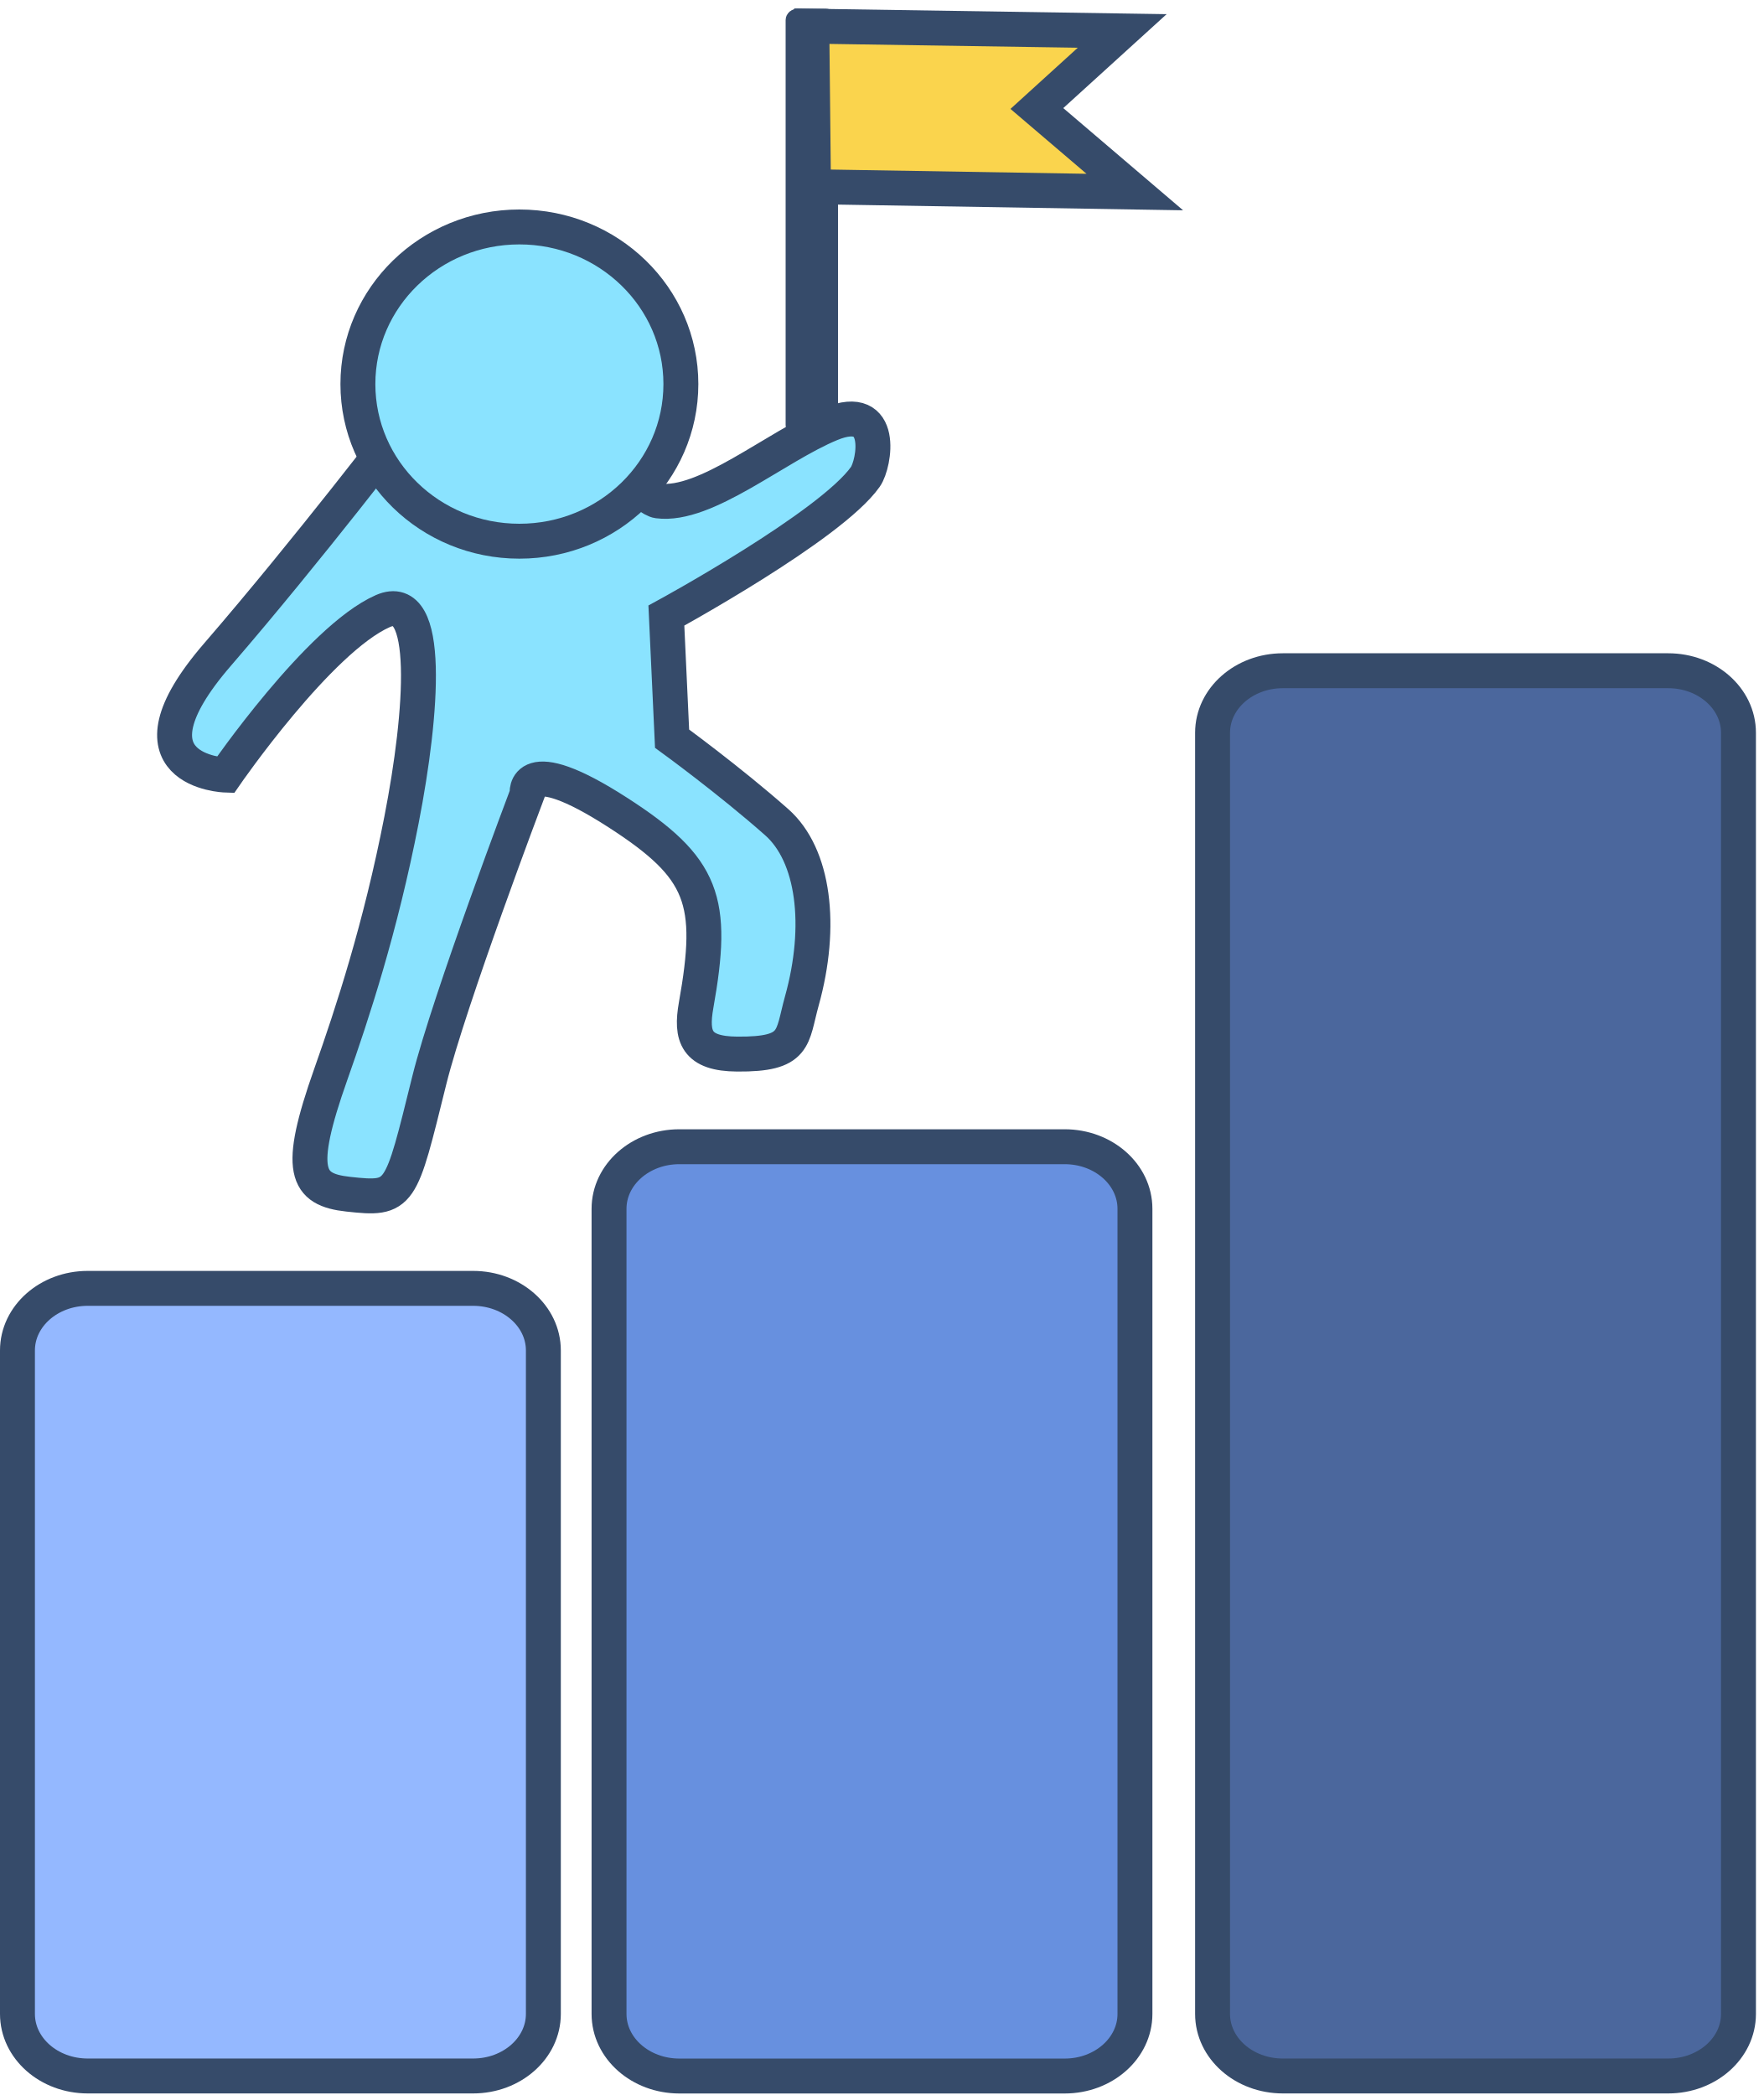
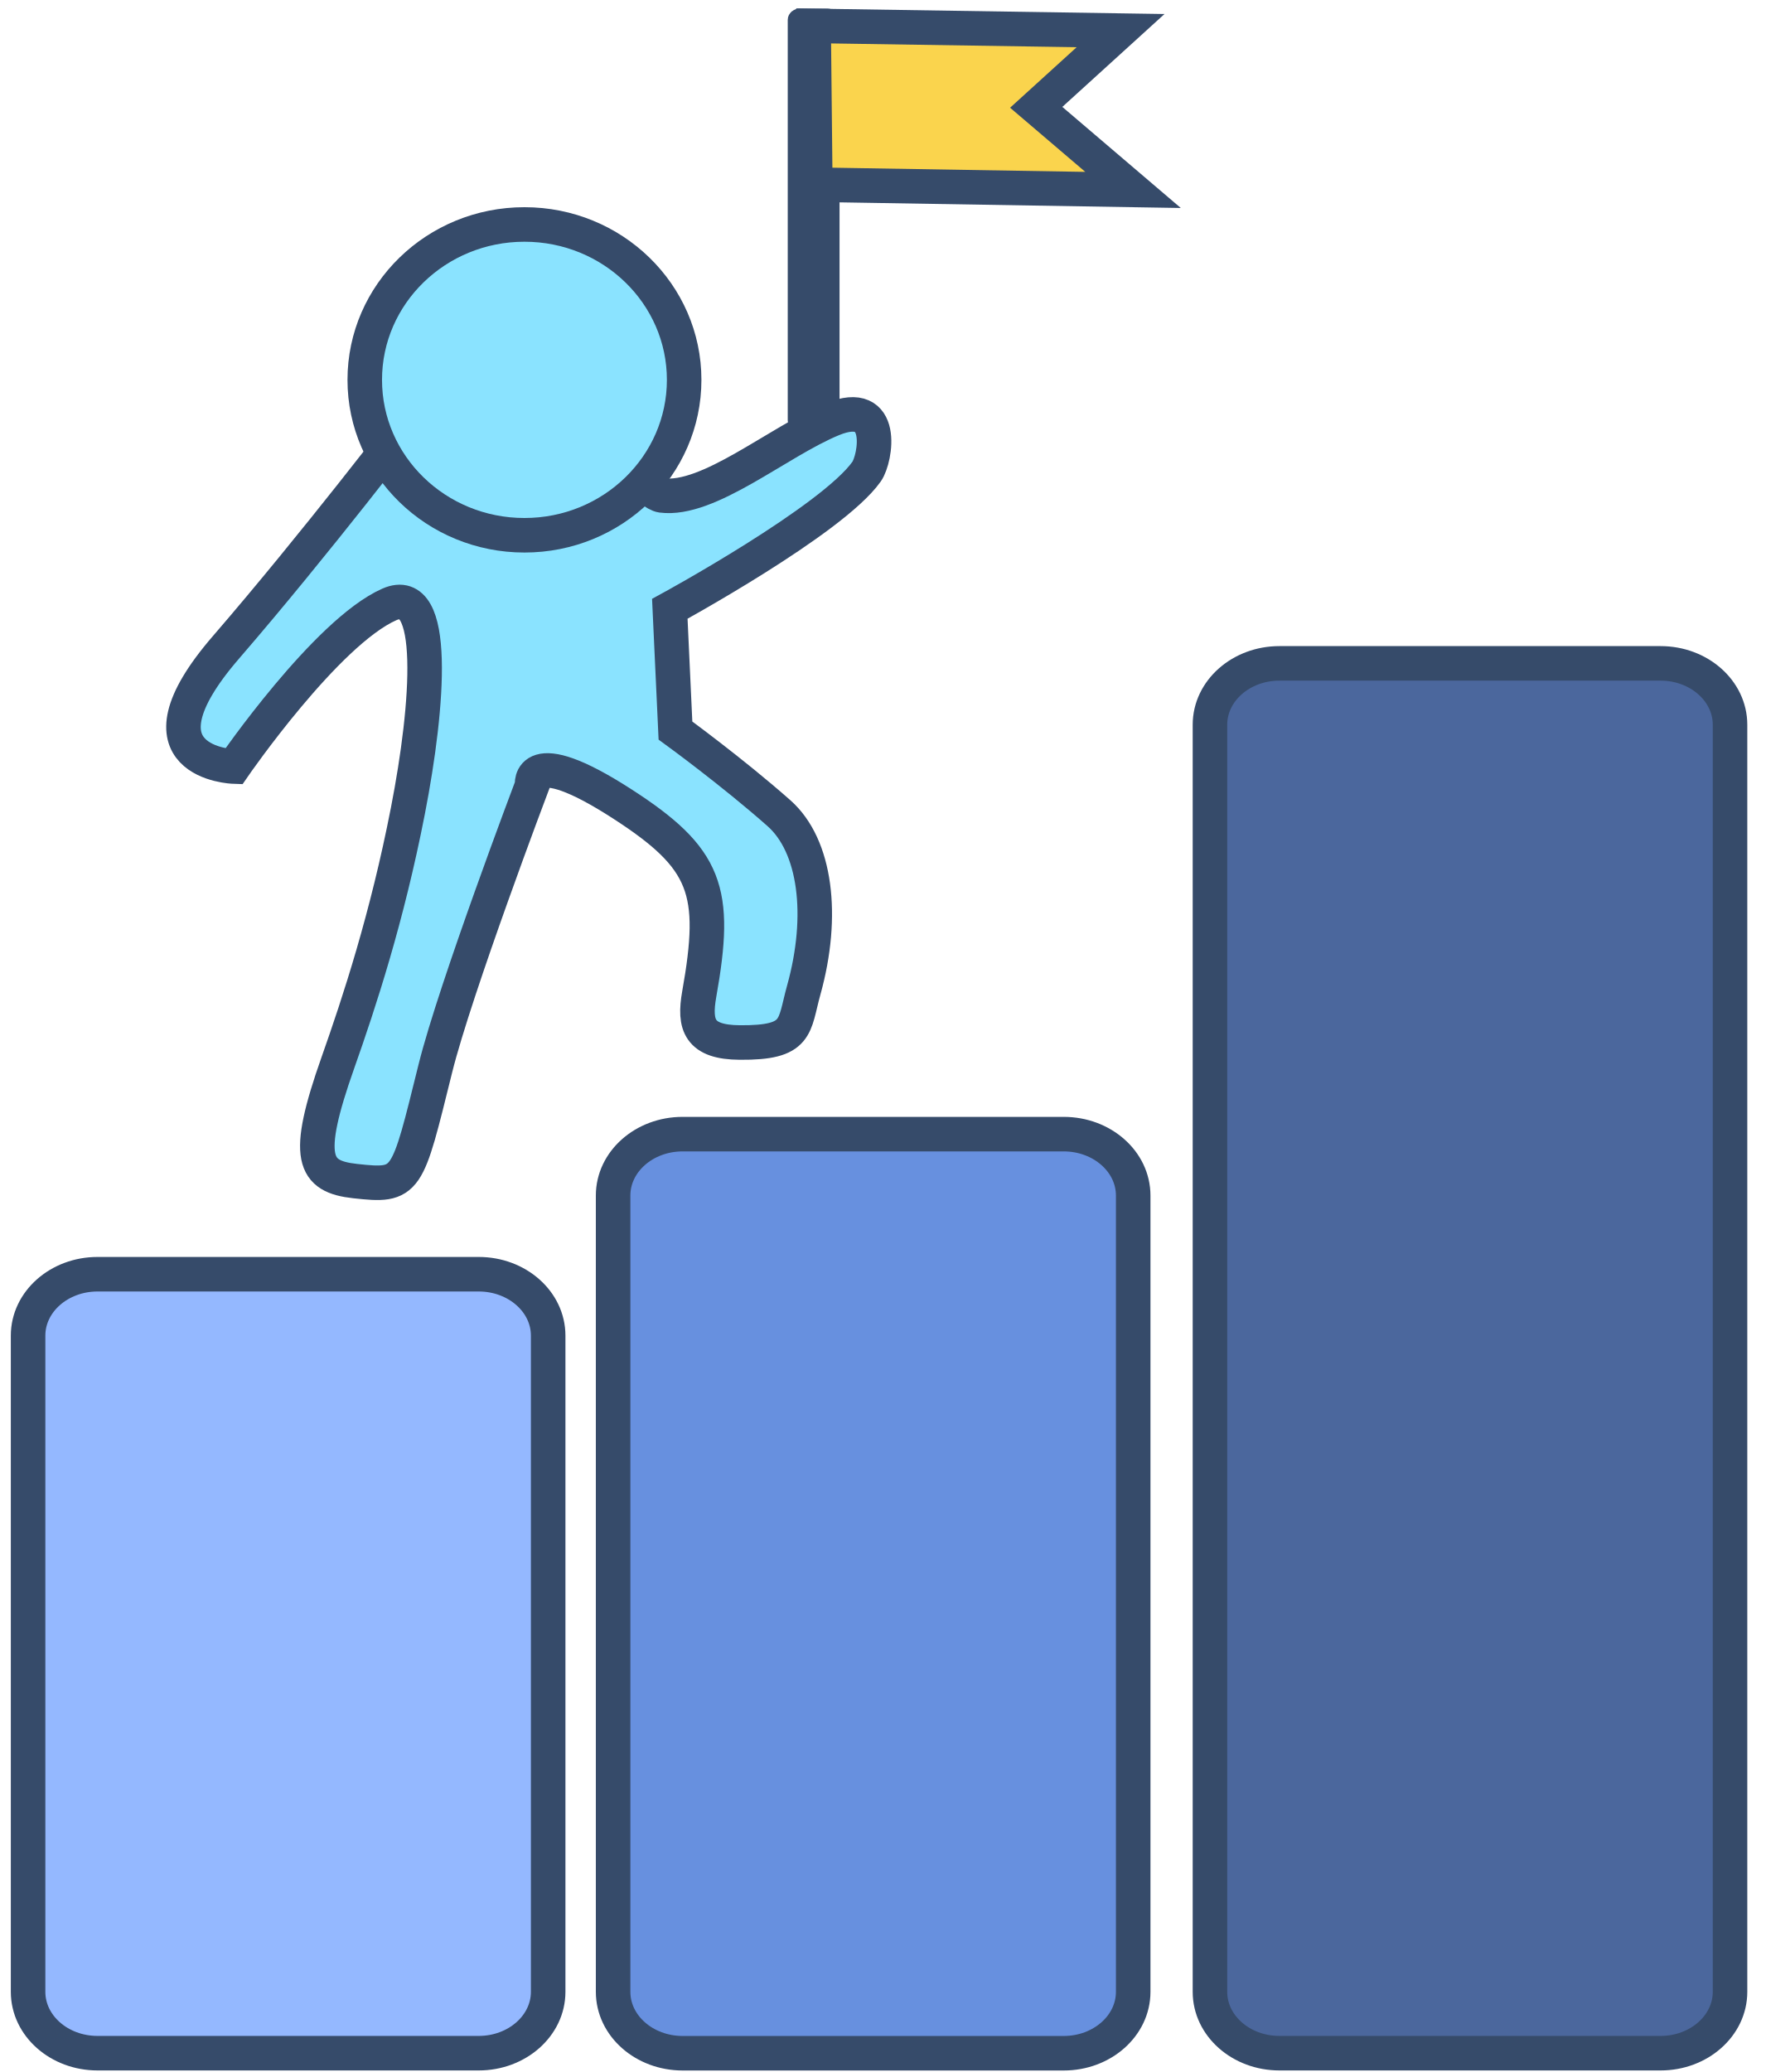
- <svg xmlns="http://www.w3.org/2000/svg" viewBox="0 0 202 240" fill="none">
+ <svg xmlns="http://www.w3.org/2000/svg" width="121" height="142" viewBox="0 0 202 240" fill="none">
  <path d="M2 230.712V154.703C2 150.779 5.601 147.593 10.05 147.593H54.197C58.639 147.593 62.247 150.773 62.247 154.703V230.712C62.247 234.635 58.646 237.821 54.197 237.821H10.05C5.601 237.821 2 234.641 2 230.712Z" fill="#94B8FF" stroke="#364B6A" stroke-width="4" stroke-miterlimit="10" />
  <path d="M69.77 230.712V138.477C69.77 134.553 73.371 131.367 77.82 131.367H121.967C126.409 131.367 130.017 134.547 130.017 138.477V230.718C130.017 234.641 126.416 237.827 121.967 237.827H77.82C73.371 237.821 69.77 234.641 69.77 230.712Z" fill="#6790DF" stroke="#364B6A" stroke-width="4" stroke-miterlimit="10" />
  <path d="M138.909 230.712V83.947C138.909 80.024 142.51 76.838 146.96 76.838H191.106C195.549 76.838 199.156 80.018 199.156 83.947V230.712C199.156 234.635 195.555 237.821 191.106 237.821H146.96C142.51 237.821 138.909 234.641 138.909 230.712Z" fill="#4B679D" stroke="#364B6A" stroke-width="4" stroke-miterlimit="10" />
  <path d="M91 48.702V2.298C91 2.13 91.168 2 91.369 2H94.631C94.84 2 95 2.136 95 2.298V48.702C95 48.87 94.832 49 94.631 49H91.369C91.168 49 91 48.864 91 48.702Z" fill="#364B6A" stroke="#364B6A" stroke-width="2" stroke-miterlimit="10" />
  <path d="M93 3L128.557 3.545L118.782 12.43L130 22L93.192 21.392L93 3Z" fill="#FAD44D" stroke="#364B6A" stroke-width="4" stroke-miterlimit="10" />
  <path d="M46.318 48.521C46.318 48.521 35.381 62.875 24.917 74.988C13.347 88.378 25.826 88.79 25.826 88.79C25.826 88.79 36.545 73.236 43.846 70.011C49.431 67.541 48.413 81.521 45.998 93.914C43.584 106.306 40.37 116.07 37.89 123.085C33.963 134.176 35.069 136.278 39.883 136.805C45.977 137.478 45.86 137.122 49.184 123.739C51.482 114.496 60.39 90.961 60.39 90.961C60.39 90.961 59.677 85.927 70.775 93.082C80.65 99.443 81.879 103.183 79.748 115.143C79.108 118.743 79.755 120.724 84.453 120.755C91.296 120.806 90.671 118.927 91.856 114.673C94.256 106.058 93.245 97.964 88.984 94.193C83.566 89.4 76.992 84.619 76.992 84.619L76.338 70.519C76.338 70.519 95.165 60.26 99.136 54.622C100.183 53.136 101.448 45.969 95.165 48.559C88.875 51.149 80.846 58.101 75.385 57.384C74.105 57.219 70.222 53.194 70.222 53.194L46.318 48.521Z" fill="#8AE3FF" stroke="#364B6A" stroke-width="4" stroke-miterlimit="10" />
  <path d="M59.5 62C69.717 62 78 53.941 78 44C78 34.059 69.717 26 59.5 26C49.283 26 41 34.059 41 44C41 53.941 49.283 62 59.5 62Z" fill="#8AE3FF" stroke="#364B6A" stroke-width="4" stroke-miterlimit="10" />
</svg>
